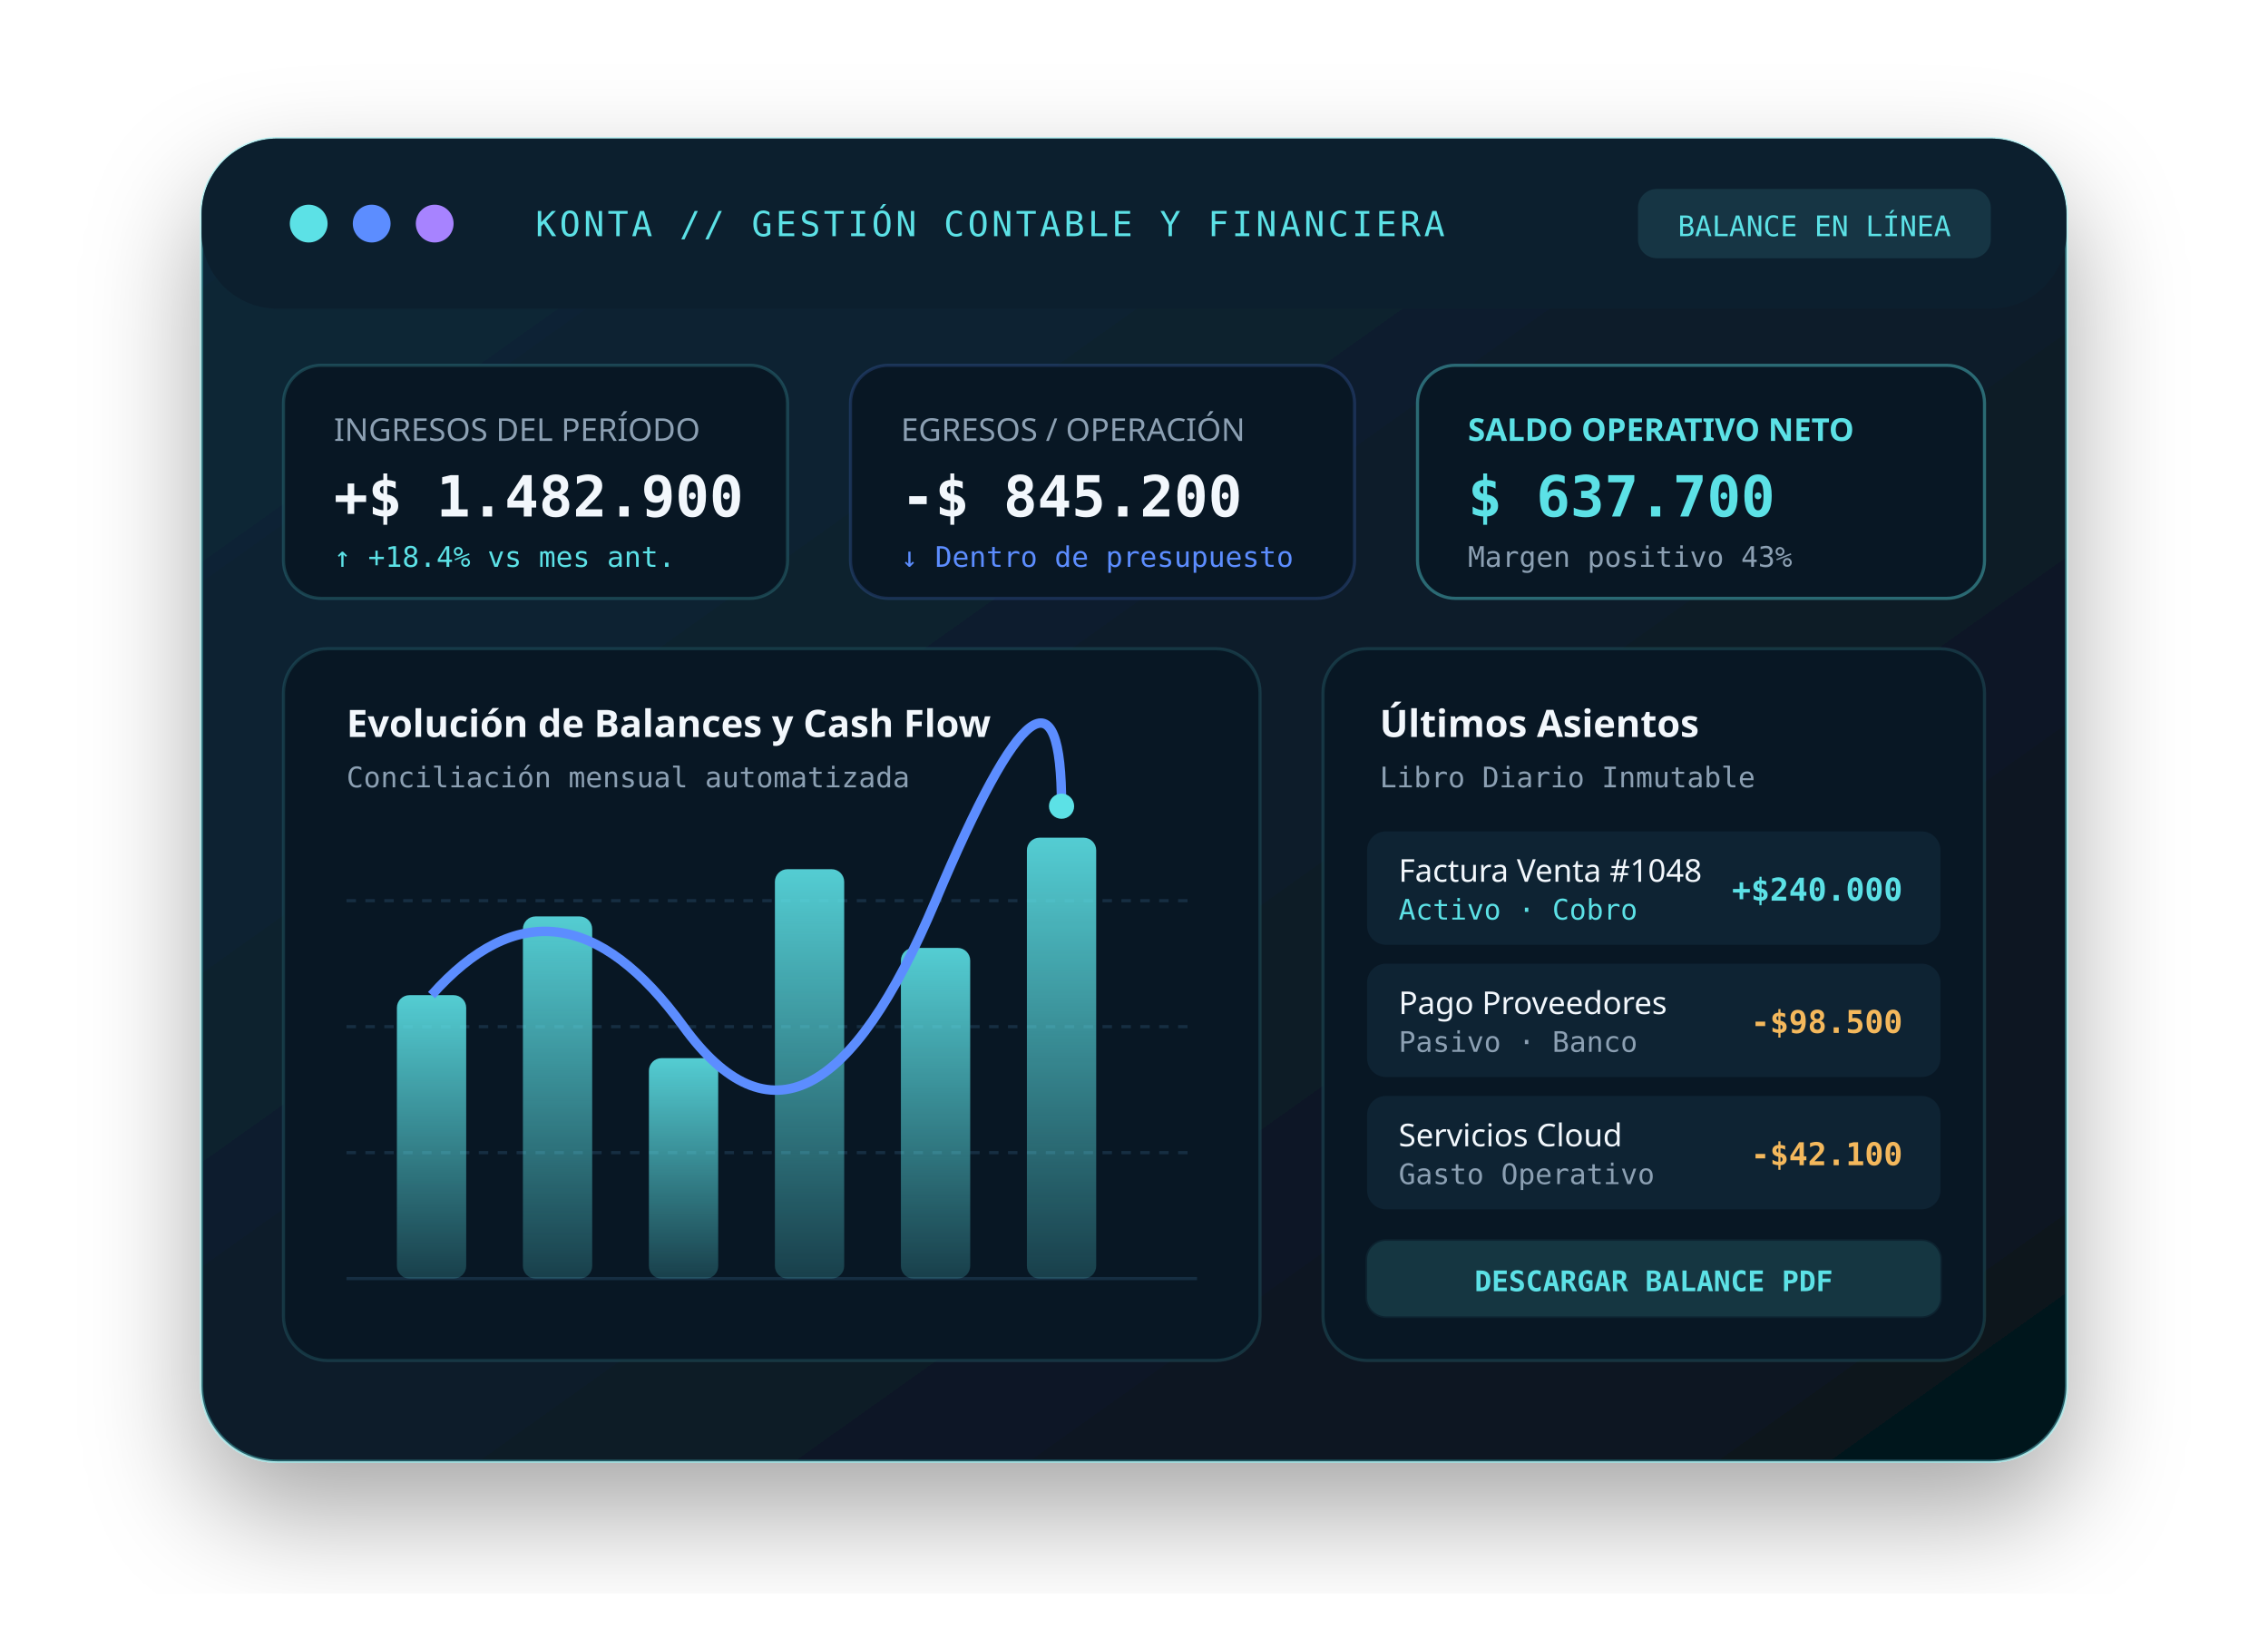
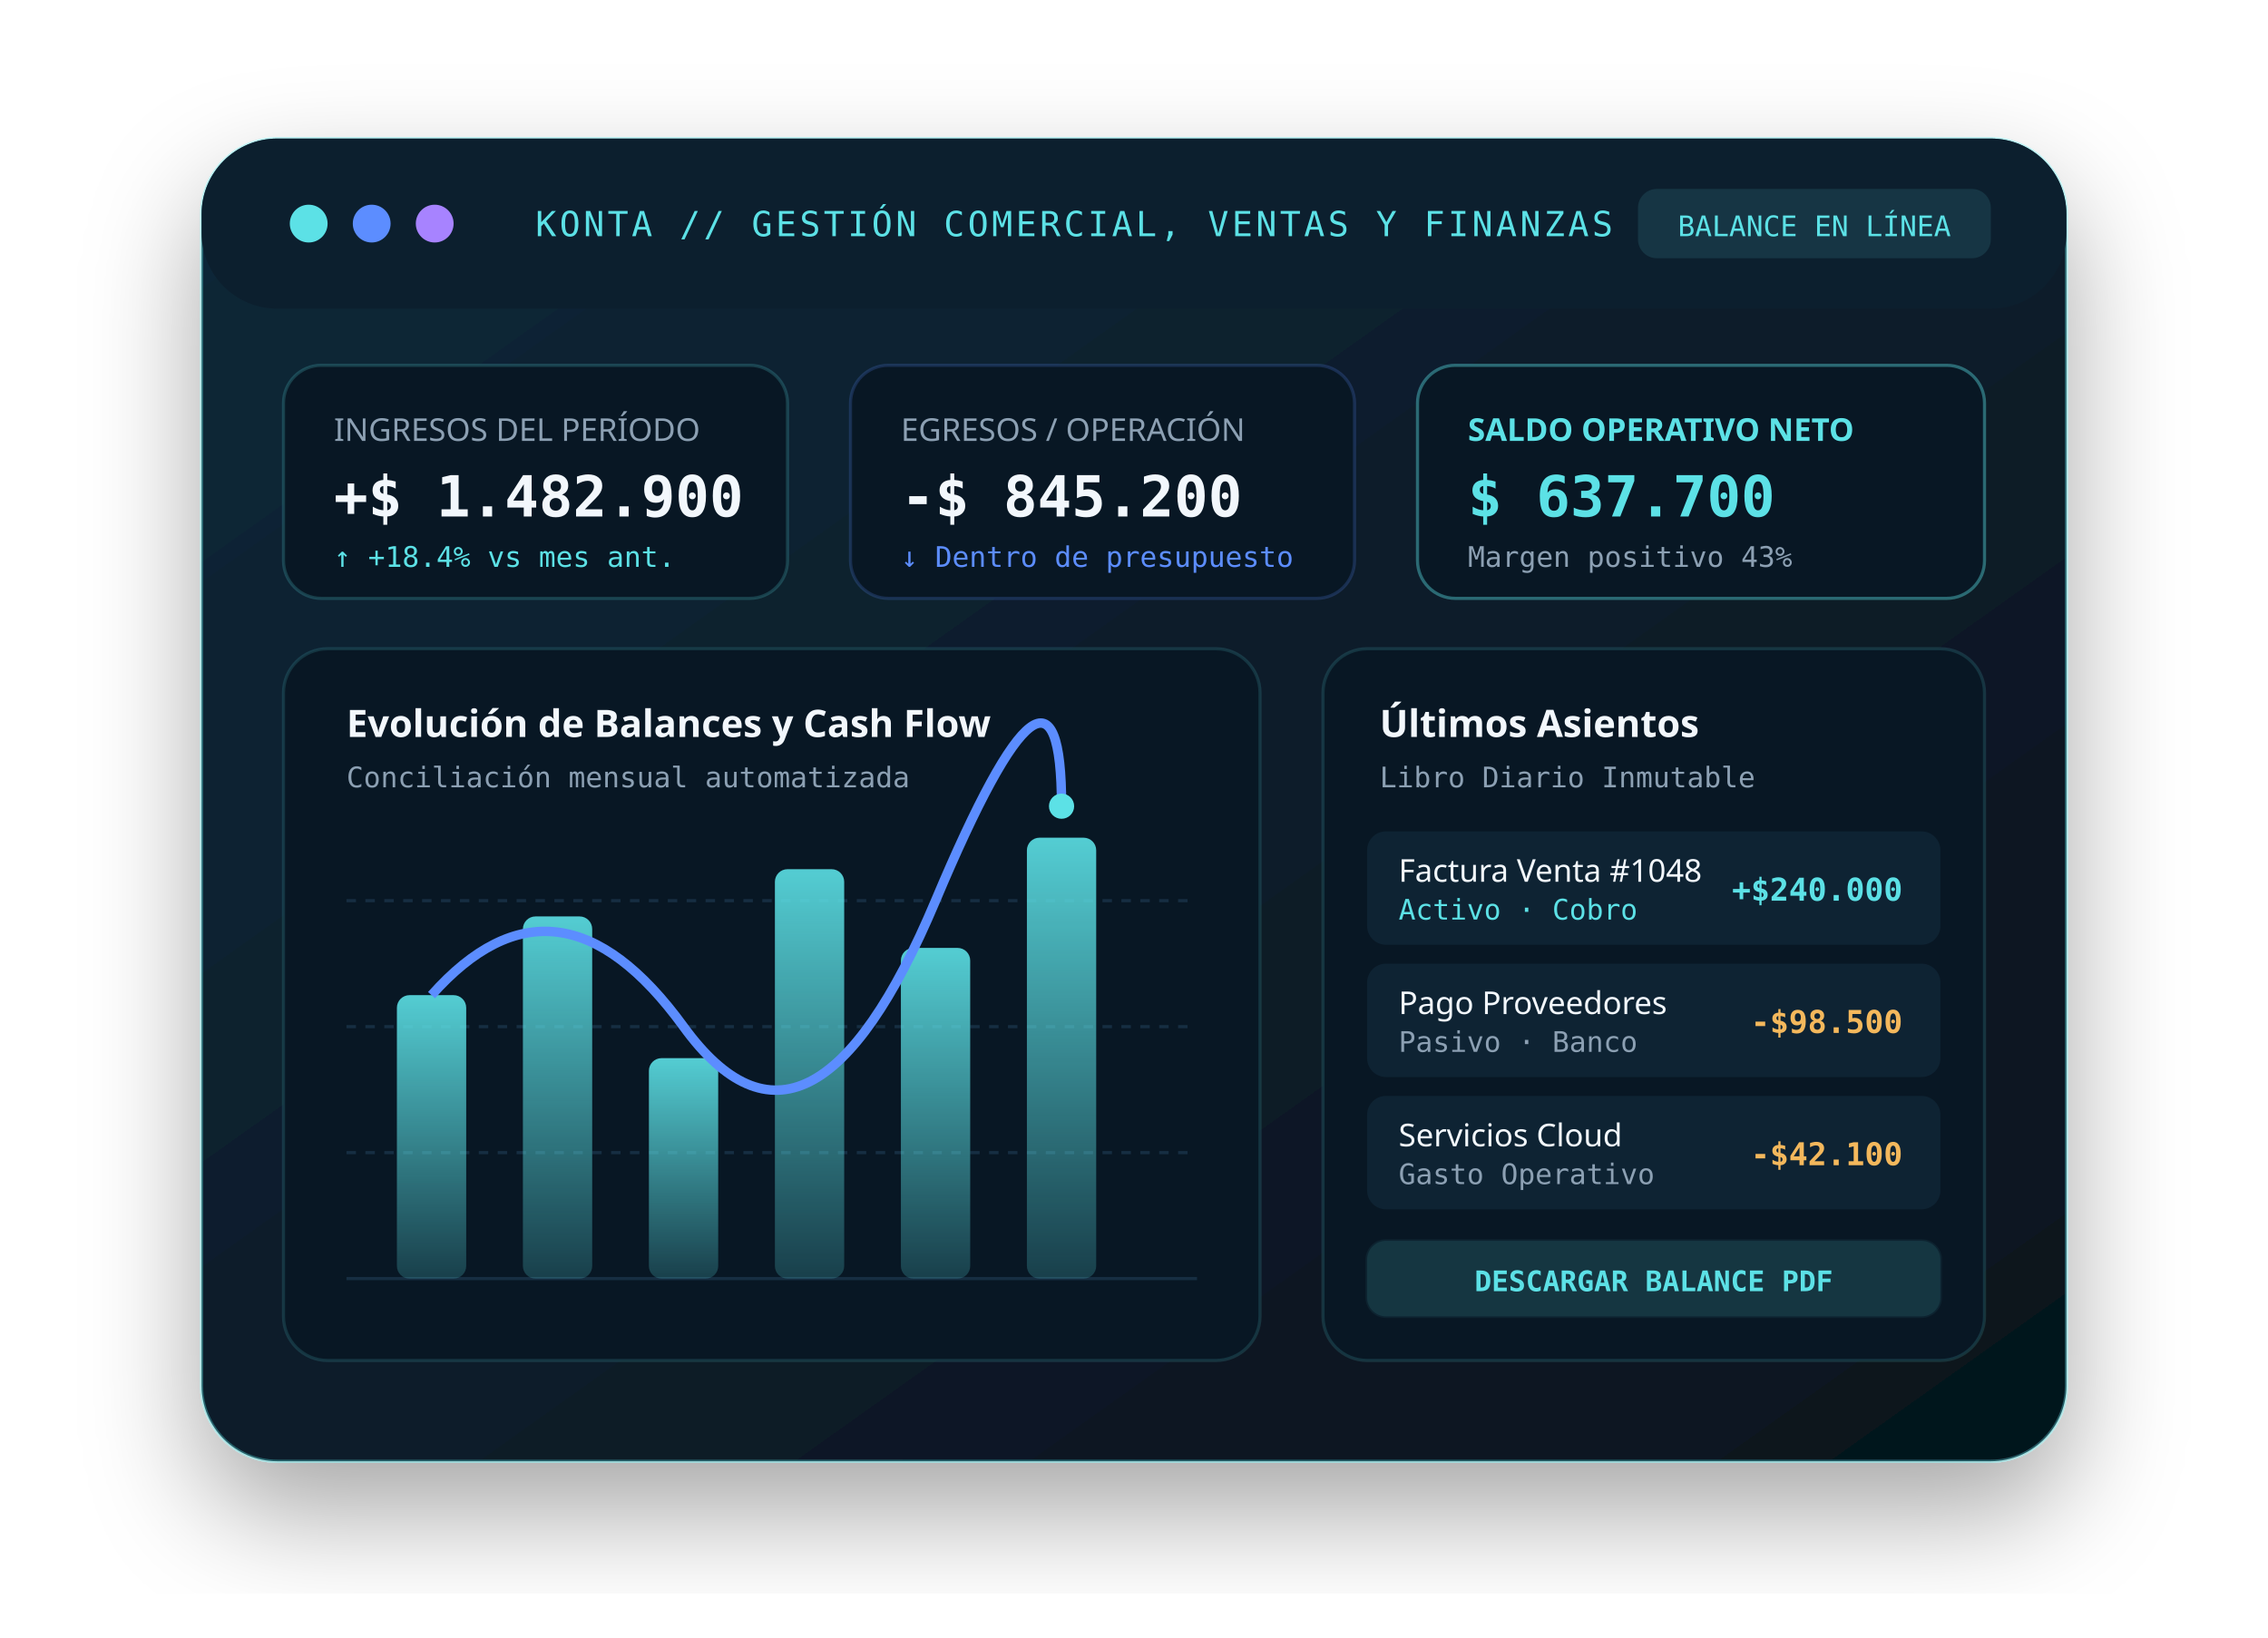
<svg xmlns="http://www.w3.org/2000/svg" viewBox="0 0 720 520">
  <defs>
    <linearGradient id="bg-konta" x1="0" y1="0" x2="1" y2="1">
      <stop stop-color="#0e2838" />
      <stop offset="1" stop-color="#06121d" />
    </linearGradient>
    <linearGradient id="grad-bars" x1="0" y1="0" x2="0" y2="1">
      <stop stop-color="#5ce1e6" stop-opacity=".9" />
      <stop offset="1" stop-color="#5ce1e6" stop-opacity=".2" />
    </linearGradient>
    <filter id="shadow-konta">
      <feDropShadow dx="0" dy="16" stdDeviation="18" flood-opacity=".35" />
    </filter>
  </defs>
  <rect x="64" y="44" width="592" height="420" rx="24" fill="url(#bg-konta)" stroke="#5ce1e6" stroke-opacity=".35" filter="url(#shadow-konta)" />
  <rect x="64" y="44" width="592" height="54" rx="24" fill="#0c1f2e" />
  <circle cx="98" cy="71" r="6" fill="#5ce1e6" />
  <circle cx="118" cy="71" r="6" fill="#5c8dff" />
  <circle cx="138" cy="71" r="6" fill="#a783ff" />
-   <text x="170" y="75" fill="#5ce1e6" font-family="'DM Mono', monospace" font-size="11" letter-spacing="1">KONTA // GESTIÓN CONTABLE Y FINANCIERA</text>
+   <text x="170" y="75" fill="#5ce1e6" font-family="'DM Mono', monospace" font-size="11" letter-spacing="1">KONTA // GESTIÓN COMERCIAL, VENTAS Y FINANZAS</text>
  <rect x="520" y="60" width="112" height="22" rx="6" fill="#5ce1e6" opacity=".12" />
  <text x="576" y="75" text-anchor="middle" fill="#5ce1e6" font-family="monospace" font-size="9">BALANCE EN LÍNEA</text>
  <g transform="translate(90, 116)">
    <rect x="0" y="0" width="160" height="74" rx="12" fill="#081724" stroke="#5ce1e6" stroke-opacity=".2" />
    <text x="16" y="24" fill="#8ca0b3" font-family="'Segoe UI', sans-serif" font-size="10">INGRESOS DEL PERÍODO</text>
    <text x="16" y="48" fill="#f2f7fc" font-family="'DM Mono', monospace" font-size="18" font-weight="700">+$ 1.482.900</text>
    <text x="16" y="64" fill="#5ce1e6" font-family="monospace" font-size="9">↑ +18.4% vs mes ant.</text>
    <rect x="180" y="0" width="160" height="74" rx="12" fill="#081724" stroke="#5c8dff" stroke-opacity=".2" />
    <text x="196" y="24" fill="#8ca0b3" font-family="'Segoe UI', sans-serif" font-size="10">EGRESOS / OPERACIÓN</text>
    <text x="196" y="48" fill="#f2f7fc" font-family="'DM Mono', monospace" font-size="18" font-weight="700">-$ 845.200</text>
    <text x="196" y="64" fill="#5c8dff" font-family="monospace" font-size="9">↓ Dentro de presupuesto</text>
    <rect x="360" y="0" width="180" height="74" rx="12" fill="#081724" stroke="#5ce1e6" stroke-opacity=".4" />
    <text x="376" y="24" fill="#5ce1e6" font-family="'Segoe UI', sans-serif" font-size="10" font-weight="600">SALDO OPERATIVO NETO</text>
    <text x="376" y="48" fill="#5ce1e6" font-family="'DM Mono', monospace" font-size="18" font-weight="700">$ 637.700</text>
    <text x="376" y="64" fill="#8ca0b3" font-family="monospace" font-size="9">Margen positivo 43%</text>
  </g>
  <g transform="translate(90, 206)">
    <rect x="0" y="0" width="310" height="226" rx="14" fill="#081724" stroke="#5ce1e6" stroke-opacity=".15" />
    <text x="20" y="28" fill="#f2f7fc" font-family="'Segoe UI', sans-serif" font-size="12" font-weight="600">Evolución de Balances y Cash Flow</text>
    <text x="20" y="44" fill="#8ca0b3" font-family="'DM Mono', monospace" font-size="9">Conciliación mensual automatizada</text>
    <line x1="20" y1="80" x2="290" y2="80" stroke="#162e42" stroke-dasharray="3 3" />
    <line x1="20" y1="120" x2="290" y2="120" stroke="#162e42" stroke-dasharray="3 3" />
    <line x1="20" y1="160" x2="290" y2="160" stroke="#162e42" stroke-dasharray="3 3" />
    <line x1="20" y1="200" x2="290" y2="200" stroke="#162e42" />
    <rect x="36" y="110" width="22" height="90" rx="4" fill="url(#grad-bars)" />
    <rect x="76" y="85" width="22" height="115" rx="4" fill="url(#grad-bars)" />
    <rect x="116" y="130" width="22" height="70" rx="4" fill="url(#grad-bars)" />
    <rect x="156" y="70" width="22" height="130" rx="4" fill="url(#grad-bars)" />
    <rect x="196" y="95" width="22" height="105" rx="4" fill="url(#grad-bars)" />
    <rect x="236" y="60" width="22" height="140" rx="4" fill="url(#grad-bars)" />
    <path d="M47 110 Q 87 65 127 120 T 207 80 T 247 50" fill="none" stroke="#5c8dff" stroke-width="3" />
    <circle cx="247" cy="50" r="4" fill="#5ce1e6" />
  </g>
  <g transform="translate(420, 206)">
    <rect x="0" y="0" width="210" height="226" rx="14" fill="#081724" stroke="#5ce1e6" stroke-opacity=".15" />
    <text x="18" y="28" fill="#f2f7fc" font-family="'Segoe UI', sans-serif" font-size="12" font-weight="600">Últimos Asientos</text>
    <text x="18" y="44" fill="#8ca0b3" font-family="'DM Mono', monospace" font-size="9">Libro Diario Inmutable</text>
    <rect x="14" y="58" width="182" height="36" rx="6" fill="#0e2333" />
    <text x="24" y="74" fill="#f2f7fc" font-family="'Segoe UI', sans-serif" font-size="10">Factura Venta #1048</text>
    <text x="24" y="86" fill="#5ce1e6" font-family="monospace" font-size="9">Activo · Cobro</text>
    <text x="184" y="80" text-anchor="end" fill="#5ce1e6" font-family="monospace" font-size="10" font-weight="600">+$240.000</text>
    <rect x="14" y="100" width="182" height="36" rx="6" fill="#0e2333" />
    <text x="24" y="116" fill="#f2f7fc" font-family="'Segoe UI', sans-serif" font-size="10">Pago Proveedores</text>
    <text x="24" y="128" fill="#8ca0b3" font-family="monospace" font-size="9">Pasivo · Banco</text>
    <text x="184" y="122" text-anchor="end" fill="#f4b85c" font-family="monospace" font-size="10" font-weight="600">-$98.500</text>
    <rect x="14" y="142" width="182" height="36" rx="6" fill="#0e2333" />
    <text x="24" y="158" fill="#f2f7fc" font-family="'Segoe UI', sans-serif" font-size="10">Servicios Cloud</text>
    <text x="24" y="170" fill="#8ca0b3" font-family="monospace" font-size="9">Gasto Operativo</text>
    <text x="184" y="164" text-anchor="end" fill="#f4b85c" font-family="monospace" font-size="10" font-weight="600">-$42.100</text>
    <rect x="14" y="188" width="182" height="24" rx="6" fill="#5ce1e6" opacity=".15" stroke="#5ce1e6" stroke-opacity=".4" />
    <text x="105" y="204" text-anchor="middle" fill="#5ce1e6" font-family="monospace" font-size="9" font-weight="600">DESCARGAR BALANCE PDF</text>
  </g>
</svg>
